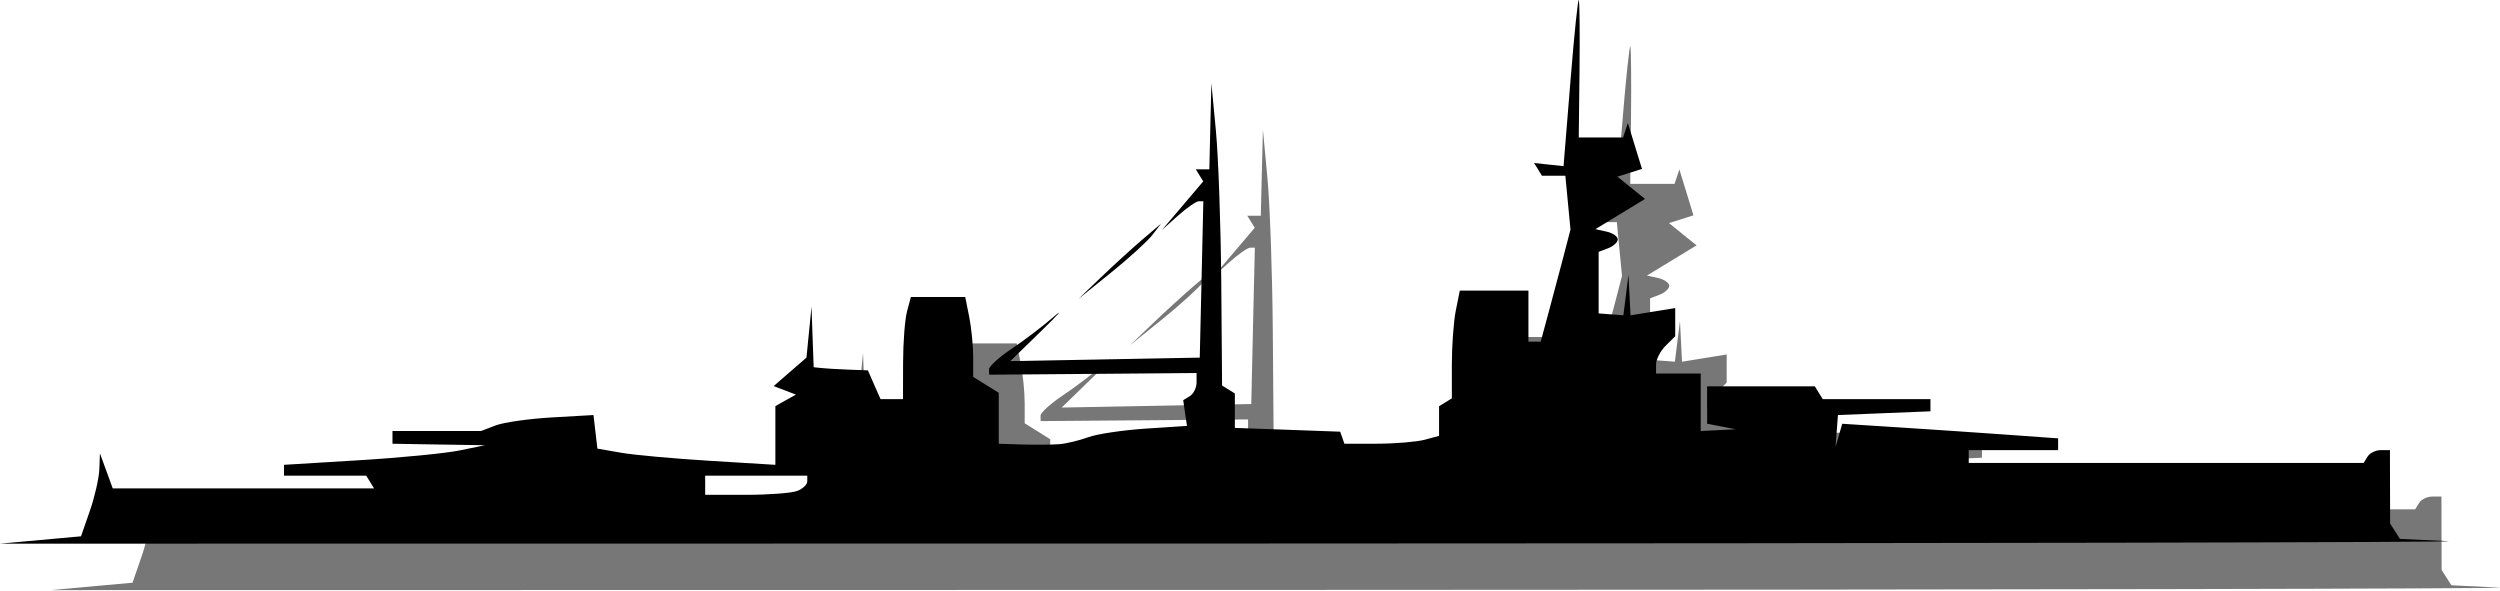
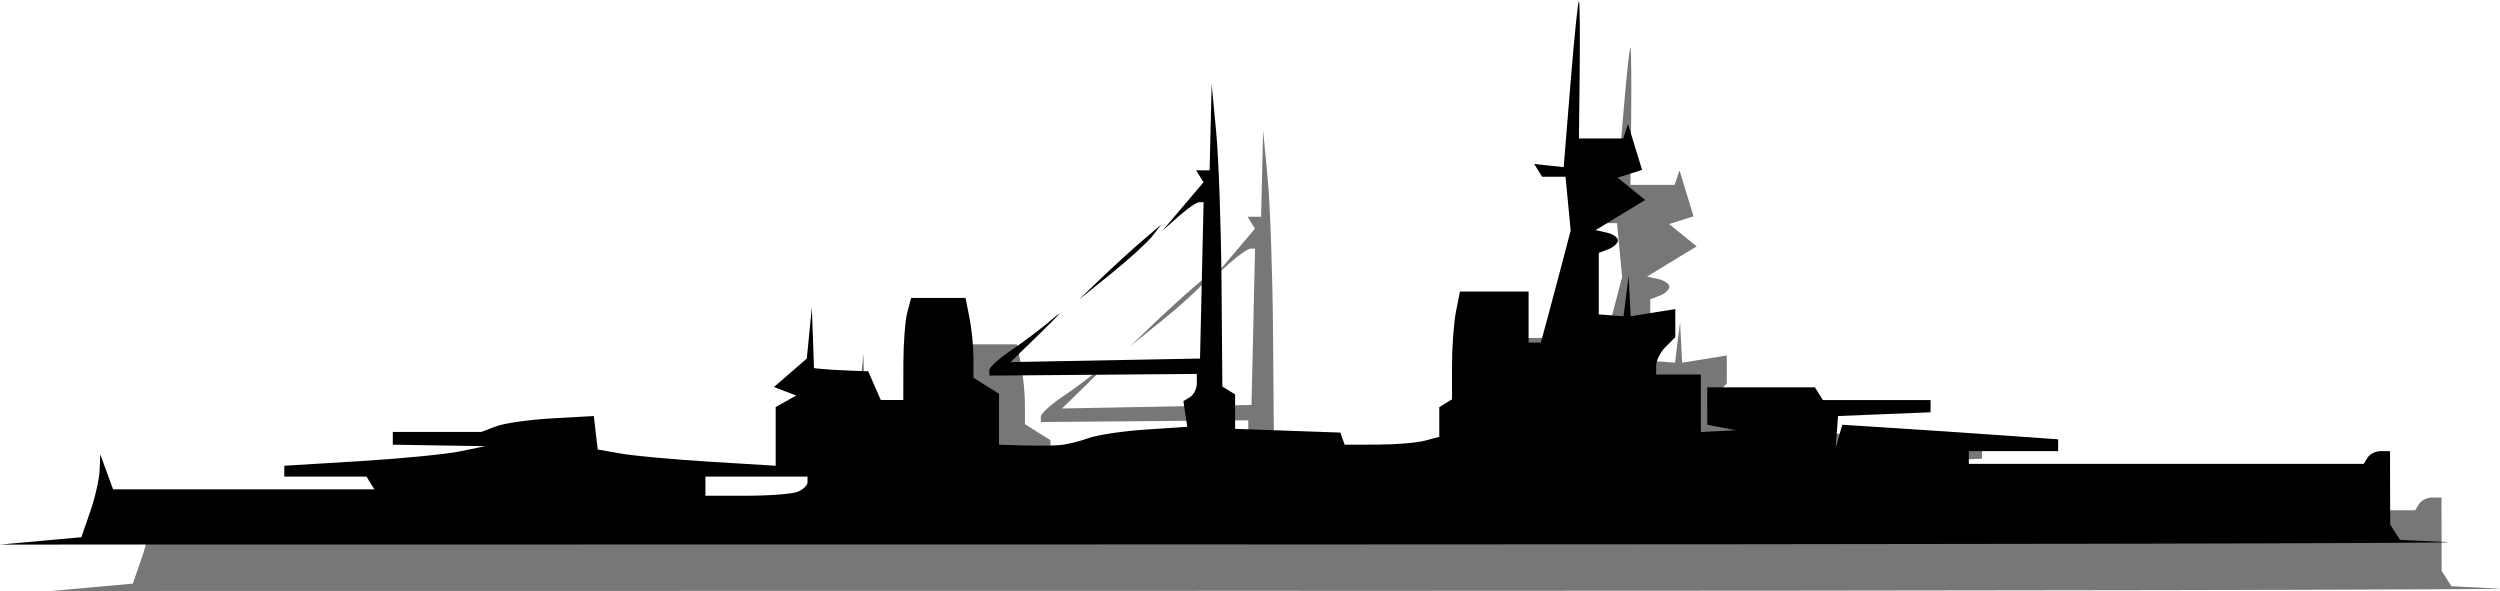
- <svg xmlns="http://www.w3.org/2000/svg" id="svg2" version="1.1" width="52.423" height="12.374">
+ <svg xmlns="http://www.w3.org/2000/svg" id="svg2" version="1.1" width="124.391" height="29.405">
  <defs id="defs6">
    </defs>
-   <path style="fill:#000000;fill-opacity:0.533" d="M 27.241,12.37 L 1.08,12.374 L 1.929,12.296 L 2.779,12.219 L 2.964,11.684 C 3.066,11.389 3.156,10.998 3.163,10.814 L 3.175,10.479 L 3.31,10.847 L 3.444,11.215 L 6.184,11.215 L 8.924,11.215 L 8.841,11.082 L 8.759,10.948 L 7.897,10.948 L 7.035,10.948 L 7.035,10.834 L 7.035,10.72 L 8.607,10.625 C 9.472,10.572 10.42,10.48 10.715,10.419 L 11.25,10.309 L 10.28,10.294 L 9.31,10.279 L 9.31,10.145 L 9.31,10.011 L 10.238,10.011 L 11.166,10.011 L 11.476,9.893 C 11.647,9.828 12.177,9.753 12.656,9.726 L 13.525,9.676 L 13.566,10.028 L 13.606,10.38 L 14.101,10.466 C 14.373,10.514 15.213,10.591 15.967,10.637 L 17.339,10.72 L 17.339,10.105 L 17.339,9.489 L 17.554,9.368 L 17.77,9.248 L 17.536,9.158 L 17.303,9.069 L 17.647,8.771 L 17.991,8.472 L 18.044,7.937 L 18.097,7.401 L 18.119,8.037 L 18.142,8.673 L 18.309,8.691 C 18.401,8.701 18.657,8.716 18.878,8.724 L 19.279,8.74 L 19.411,9.041 L 19.543,9.342 L 19.779,9.342 L 20.015,9.342 L 20.017,8.572 C 20.018,8.149 20.055,7.667 20.1,7.502 L 20.18,7.201 L 20.75,7.201 L 21.32,7.201 L 21.404,7.619 C 21.45,7.849 21.487,8.226 21.487,8.457 L 21.487,8.876 L 21.755,9.043 L 22.022,9.21 L 22.022,9.744 L 22.022,10.279 L 22.524,10.294 C 22.8,10.302 23.147,10.3 23.294,10.288 C 23.441,10.276 23.712,10.21 23.896,10.142 C 24.08,10.074 24.622,9.993 25.1,9.962 L 25.97,9.904 L 25.93,9.635 L 25.89,9.366 L 26.031,9.279 C 26.108,9.231 26.171,9.103 26.171,8.994 L 26.171,8.795 L 23.996,8.813 L 21.822,8.83 L 21.819,8.718 C 21.817,8.656 22.028,8.464 22.287,8.291 C 22.546,8.119 22.943,7.817 23.168,7.622 C 23.393,7.427 23.282,7.555 22.92,7.907 L 22.263,8.546 L 24.251,8.509 L 26.238,8.472 L 26.275,6.833 L 26.313,5.193 L 26.217,5.193 C 26.164,5.193 25.969,5.329 25.783,5.495 L 25.445,5.796 L 25.878,5.286 L 26.311,4.776 L 26.233,4.65 L 26.155,4.524 L 26.297,4.524 L 26.438,4.524 L 26.46,3.621 L 26.482,2.718 L 26.576,3.721 C 26.629,4.273 26.679,5.7 26.689,6.892 L 26.706,9.058 L 26.84,9.141 L 26.974,9.224 L 26.974,9.585 L 26.974,9.946 L 28.078,9.986 L 29.182,10.025 L 29.226,10.152 L 29.271,10.279 L 29.962,10.277 C 30.343,10.276 30.789,10.239 30.955,10.194 L 31.256,10.114 L 31.256,9.803 L 31.256,9.491 L 31.39,9.409 L 31.524,9.326 L 31.524,8.615 C 31.524,8.223 31.561,7.715 31.607,7.485 L 31.691,7.067 L 32.41,7.067 L 33.129,7.067 L 33.129,7.602 L 33.129,8.137 L 33.258,8.137 L 33.387,8.137 L 33.541,7.569 C 33.626,7.256 33.766,6.727 33.854,6.393 L 34.012,5.787 L 33.958,5.223 L 33.904,4.658 L 33.659,4.658 L 33.413,4.658 L 33.33,4.525 L 33.248,4.391 L 33.557,4.424 L 33.865,4.457 L 34.012,2.651 C 34.093,1.657 34.172,0.905 34.188,0.978 C 34.203,1.052 34.209,1.729 34.201,2.484 L 34.185,3.855 L 34.65,3.855 L 35.114,3.855 L 35.165,3.704 L 35.215,3.553 L 35.363,4.034 L 35.51,4.515 L 35.254,4.597 L 34.998,4.678 L 35.286,4.912 L 35.575,5.145 L 35.055,5.462 L 34.535,5.778 L 34.769,5.83 C 34.898,5.859 35.003,5.932 35.003,5.992 C 35.003,6.052 34.913,6.136 34.802,6.179 L 34.601,6.256 L 34.601,6.9 L 34.601,7.545 L 34.861,7.565 L 35.121,7.584 L 35.174,7.158 L 35.228,6.732 L 35.249,7.159 L 35.271,7.585 L 35.739,7.509 L 36.207,7.433 L 36.207,7.728 L 36.207,8.023 L 36.007,8.224 C 35.896,8.334 35.806,8.51 35.806,8.615 L 35.806,8.807 L 36.274,8.807 L 36.743,8.807 L 36.743,9.409 L 36.743,10.011 L 37.111,9.993 L 37.479,9.975 L 37.177,9.917 L 36.876,9.859 L 36.876,9.466 L 36.876,9.074 L 38.006,9.074 L 39.136,9.074 L 39.218,9.208 L 39.301,9.342 L 40.43,9.342 L 41.56,9.342 L 41.56,9.47 L 41.56,9.598 L 40.59,9.637 L 39.62,9.676 L 39.595,10.011 L 39.57,10.346 L 39.64,10.102 L 39.71,9.859 L 40.869,9.933 C 41.507,9.974 42.525,10.043 43.132,10.086 L 44.236,10.165 L 44.236,10.289 L 44.236,10.412 L 43.3,10.412 L 42.363,10.412 L 42.363,10.546 L 42.363,10.68 L 46.503,10.68 L 50.644,10.68 L 50.727,10.546 C 50.772,10.473 50.896,10.412 51.002,10.412 L 51.195,10.412 L 51.197,11.182 L 51.199,11.951 L 51.301,12.112 L 51.404,12.273 L 52.403,12.32 C 52.953,12.345 41.63,12.368 27.241,12.37 z M 16.726,11.349 C 17.198,11.349 17.68,11.313 17.796,11.268 C 17.913,11.223 18.008,11.133 18.008,11.067 L 18.008,10.948 L 16.937,10.948 L 15.867,10.948 L 15.867,11.148 L 15.867,11.349 L 16.726,11.349 z M 24.378,6.689 L 23.695,7.24 L 24.169,6.786 C 24.43,6.536 24.82,6.18 25.035,5.996 L 25.427,5.662 L 25.244,5.9 C 25.143,6.031 24.753,6.386 24.378,6.689 z" id="shadow" />
-   <path id="hull" d="M 26.162,11.397 L 0,11.4 L 0.85,11.323 L 1.699,11.246 L 1.885,10.71 C 1.987,10.416 2.076,10.025 2.083,9.841 L 2.095,9.506 L 2.23,9.874 L 2.364,10.242 L 5.104,10.242 L 7.844,10.242 L 7.762,10.108 L 7.679,9.974 L 6.817,9.974 L 5.955,9.974 L 5.955,9.861 L 5.955,9.747 L 7.527,9.651 C 8.392,9.599 9.341,9.506 9.635,9.446 L 10.17,9.336 L 9.2,9.321 L 8.23,9.305 L 8.23,9.172 L 8.23,9.038 L 9.158,9.038 L 10.086,9.038 L 10.396,8.92 C 10.567,8.855 11.098,8.78 11.576,8.753 L 12.445,8.703 L 12.486,9.055 L 12.527,9.407 L 13.021,9.493 C 13.293,9.541 14.133,9.617 14.887,9.663 L 16.259,9.747 L 16.259,9.131 L 16.259,8.516 L 16.474,8.395 L 16.69,8.275 L 16.457,8.185 L 16.223,8.096 L 16.567,7.797 L 16.911,7.499 L 16.964,6.964 L 17.017,6.428 L 17.039,7.064 L 17.062,7.7 L 17.229,7.718 C 17.321,7.728 17.577,7.743 17.798,7.751 L 18.199,7.766 L 18.331,8.068 L 18.464,8.369 L 18.699,8.369 L 18.935,8.369 L 18.937,7.599 C 18.938,7.176 18.975,6.694 19.02,6.529 L 19.1,6.228 L 19.67,6.228 L 20.24,6.228 L 20.324,6.646 C 20.37,6.876 20.407,7.253 20.407,7.483 L 20.407,7.903 L 20.675,8.07 L 20.943,8.237 L 20.943,8.771 L 20.943,9.305 L 21.445,9.321 C 21.721,9.329 22.067,9.326 22.214,9.314 C 22.361,9.302 22.632,9.237 22.816,9.169 C 23,9.101 23.542,9.02 24.021,8.988 L 24.89,8.931 L 24.85,8.662 L 24.811,8.392 L 24.951,8.306 C 25.028,8.258 25.091,8.13 25.091,8.021 L 25.091,7.822 L 22.917,7.84 L 20.742,7.857 L 20.739,7.745 C 20.738,7.683 20.948,7.491 21.207,7.318 C 21.467,7.145 21.863,6.844 22.088,6.649 C 22.313,6.454 22.202,6.582 21.841,6.934 L 21.184,7.573 L 23.171,7.536 L 25.158,7.499 L 25.196,5.86 L 25.233,4.22 L 25.137,4.22 C 25.085,4.22 24.889,4.356 24.703,4.521 L 24.365,4.822 L 24.798,4.313 L 25.231,3.803 L 25.153,3.677 L 25.075,3.551 L 25.217,3.551 L 25.359,3.551 L 25.38,2.648 L 25.402,1.745 L 25.497,2.748 C 25.549,3.3 25.599,4.727 25.609,5.919 L 25.626,8.085 L 25.76,8.168 L 25.894,8.251 L 25.894,8.612 L 25.894,8.973 L 26.998,9.012 L 28.102,9.052 L 28.147,9.178 L 28.191,9.305 L 28.883,9.304 C 29.263,9.303 29.71,9.265 29.875,9.221 L 30.176,9.14 L 30.176,8.829 L 30.176,8.518 L 30.31,8.436 L 30.444,8.353 L 30.444,7.641 C 30.444,7.25 30.481,6.742 30.527,6.512 L 30.611,6.094 L 31.33,6.094 L 32.05,6.094 L 32.05,6.629 L 32.05,7.164 L 32.178,7.164 L 32.307,7.164 L 32.461,6.596 C 32.546,6.283 32.687,5.754 32.774,5.42 L 32.932,4.814 L 32.878,4.249 L 32.824,3.685 L 32.579,3.685 L 32.333,3.685 L 32.251,3.551 L 32.168,3.418 L 32.477,3.451 L 32.786,3.484 L 32.933,1.678 C 33.013,0.684 33.092,-0.069 33.108,0.005 C 33.124,0.079 33.129,0.756 33.121,1.51 L 33.105,2.882 L 33.57,2.882 L 34.035,2.882 L 34.085,2.731 L 34.135,2.58 L 34.283,3.061 L 34.431,3.542 L 34.174,3.623 L 33.918,3.705 L 34.206,3.938 L 34.495,4.172 L 33.975,4.488 L 33.455,4.805 L 33.689,4.857 C 33.818,4.885 33.923,4.958 33.923,5.019 C 33.923,5.079 33.833,5.163 33.722,5.205 L 33.522,5.282 L 33.522,5.927 L 33.522,6.572 L 33.782,6.592 L 34.041,6.611 L 34.095,6.185 L 34.148,5.759 L 34.169,6.186 L 34.191,6.612 L 34.659,6.536 L 35.128,6.46 L 35.128,6.755 L 35.128,7.05 L 34.927,7.25 C 34.816,7.361 34.726,7.537 34.726,7.642 L 34.726,7.833 L 35.194,7.833 L 35.663,7.833 L 35.663,8.436 L 35.663,9.038 L 36.031,9.02 L 36.399,9.001 L 36.098,8.943 L 35.797,8.885 L 35.797,8.493 L 35.797,8.101 L 36.926,8.101 L 38.056,8.101 L 38.138,8.235 L 38.221,8.369 L 39.351,8.369 L 40.48,8.369 L 40.48,8.497 L 40.48,8.625 L 39.51,8.664 L 38.54,8.703 L 38.515,9.038 L 38.49,9.372 L 38.56,9.129 L 38.63,8.886 L 39.789,8.96 C 40.427,9.001 41.445,9.069 42.053,9.113 L 43.157,9.192 L 43.157,9.316 L 43.157,9.439 L 42.22,9.439 L 41.283,9.439 L 41.283,9.573 L 41.283,9.707 L 45.424,9.707 L 49.564,9.707 L 49.647,9.573 C 49.692,9.499 49.816,9.439 49.922,9.439 L 50.115,9.439 L 50.117,10.209 L 50.119,10.978 L 50.222,11.139 L 50.324,11.3 L 51.324,11.347 C 51.873,11.372 40.551,11.395 26.162,11.397 z M 15.646,10.376 C 16.118,10.376 16.6,10.339 16.716,10.295 C 16.833,10.25 16.928,10.16 16.928,10.094 L 16.928,9.974 L 15.858,9.974 L 14.787,9.974 L 14.787,10.175 L 14.787,10.376 L 15.646,10.376 z M 23.298,5.716 L 22.615,6.267 L 23.09,5.812 C 23.35,5.562 23.74,5.207 23.955,5.023 L 24.347,4.689 L 24.164,4.927 C 24.063,5.058 23.674,5.413 23.298,5.716 z" style="fill:#000000;fill-opacity:1;stroke:#000000;stroke-width:0;stroke-miterlimit:4;stroke-opacity:1;stroke-dasharray:none" />
+   <path style="fill:#000000;fill-opacity:0.533" d="m 64.648,29.397 -62.07,0.008 2.016,-0.183 2.016,-0.183 0.44,-1.27 C 7.292,27.07 7.503,26.141 7.519,25.705 l 0.03,-0.794 0.319,0.873 0.319,0.873 6.501,0 6.501,0 -0.196,-0.317 -0.196,-0.317 -2.045,0 -2.045,0 0,-0.27 0,-0.27 3.731,-0.227 c 2.052,-0.125 4.302,-0.344 5.001,-0.487 l 1.27,-0.26 -2.302,-0.037 -2.302,-0.037 0,-0.317 0,-0.317 2.202,0 2.202,0 0.736,-0.28 c 0.405,-0.154 1.664,-0.333 2.799,-0.397 l 2.063,-0.117 0.097,0.834 0.097,0.834 1.173,0.205 c 0.645,0.113 2.638,0.295 4.428,0.404 l 3.254,0.199 0,-1.461 0,-1.461 0.511,-0.286 0.511,-0.286 -0.553,-0.212 -0.553,-0.212 0.816,-0.708 0.816,-0.708 0.126,-1.27 0.126,-1.27 0.053,1.508 0.053,1.508 0.397,0.043 c 0.218,0.024 0.825,0.059 1.349,0.079 l 0.952,0.037 0.313,0.714 0.313,0.714 0.56,0 0.56,0 0.004,-1.826 c 0.002,-1.004 0.09,-2.147 0.196,-2.54 l 0.191,-0.714 1.352,0 1.352,0 0.198,0.992 c 0.109,0.546 0.198,1.44 0.198,1.987 l 0,0.995 0.635,0.397 0.635,0.397 0,1.267 0,1.267 1.191,0.037 c 0.655,0.02 1.476,0.013 1.826,-0.015 0.349,-0.028 0.992,-0.184 1.429,-0.345 0.437,-0.161 1.722,-0.354 2.857,-0.429 l 2.064,-0.136 -0.095,-0.639 -0.095,-0.639 0.333,-0.206 c 0.183,-0.113 0.333,-0.418 0.333,-0.677 l 0,-0.471 -5.159,0.042 -5.159,0.042 -0.007,-0.266 c -0.004,-0.146 0.496,-0.602 1.111,-1.012 0.615,-0.41 1.555,-1.125 2.09,-1.587 0.534,-0.463 0.27,-0.159 -0.587,0.675 l -1.559,1.517 4.715,-0.088 4.715,-0.088 0.089,-3.889 0.089,-3.889 -0.227,0 c -0.125,0 -0.589,0.321 -1.03,0.714 l -0.802,0.714 1.027,-1.21 1.027,-1.21 -0.184,-0.298 -0.184,-0.298 0.336,0 0.336,0 0.051,-2.143 0.051,-2.143 0.225,2.381 c 0.124,1.31 0.243,4.694 0.266,7.522 l 0.041,5.141 0.317,0.196 0.317,0.196 0,0.857 0,0.857 2.619,0.093 2.619,0.093 0.106,0.301 0.106,0.301 1.64,-0.004 c 0.902,-0.002 1.962,-0.09 2.355,-0.196 l 0.714,-0.191 0,-0.738 0,-0.738 0.317,-0.196 0.317,-0.196 0,-1.688 c 0,-0.928 0.089,-2.134 0.198,-2.68 l 0.198,-0.992 1.707,0 1.707,0 0,1.27 0,1.27 0.305,0 0.305,0 0.366,-1.349 c 0.201,-0.742 0.535,-1.997 0.742,-2.788 l 0.376,-1.439 -0.128,-1.339 -0.128,-1.339 -0.583,0 -0.583,0 -0.196,-0.317 -0.196,-0.317 0.733,0.079 0.733,0.079 0.349,-4.286 c 0.192,-2.357 0.379,-4.143 0.416,-3.969 0.037,0.175 0.051,1.782 0.031,3.572 l -0.037,3.254 1.102,0 1.102,0 0.119,-0.358 0.119,-0.358 0.35,1.141 0.35,1.141 -0.608,0.193 -0.608,0.193 0.685,0.555 0.685,0.555 -1.234,0.75 -1.234,0.75 0.556,0.124 c 0.306,0.068 0.556,0.241 0.556,0.384 0,0.143 -0.214,0.342 -0.476,0.443 l -0.476,0.183 0,1.53 0,1.53 0.616,0.046 0.616,0.046 0.126,-1.011 0.126,-1.011 0.051,1.012 0.051,1.012 1.111,-0.18 1.111,-0.18 0,0.699 0,0.699 -0.476,0.476 c -0.262,0.262 -0.476,0.68 -0.476,0.93 l 0,0.454 1.111,0 1.111,0 0,1.429 0,1.429 0.873,-0.043 0.873,-0.043 -0.714,-0.138 -0.714,-0.138 0,-0.93 0,-0.93 2.68,0 2.68,0 0.196,0.317 0.196,0.317 2.68,0 2.68,0 0,0.304 0,0.304 -2.302,0.093 -2.302,0.093 -0.059,0.794 -0.059,0.794 0.165,-0.577 0.165,-0.577 2.751,0.176 c 1.513,0.097 3.929,0.26 5.37,0.363 l 2.619,0.187 0,0.293 0,0.293 -2.222,0 -2.222,0 0,0.317 0,0.317 9.824,0 9.824,0 0.196,-0.317 c 0.108,-0.175 0.402,-0.317 0.654,-0.317 l 0.458,0 0.005,1.826 0.005,1.826 0.243,0.382 0.243,0.382 2.372,0.111 c 1.305,0.061 -25.559,0.115 -59.698,0.119 z M 39.699,26.975 c 1.121,0 2.264,-0.087 2.54,-0.193 0.276,-0.106 0.502,-0.32 0.502,-0.476 l 0,-0.284 -2.54,0 -2.54,0 0,0.476 0,0.476 2.038,0 z m 18.155,-11.056 -1.62,1.307 1.125,-1.079 c 0.619,-0.593 1.543,-1.436 2.054,-1.872 l 0.929,-0.794 -0.434,0.565 c -0.239,0.311 -1.163,1.154 -2.054,1.872 z" id="shadow" />
+   <path id="hull" d="m 62.086,27.088 -62.07,0.008 2.016,-0.183 2.016,-0.183 0.44,-1.27 c 0.242,-0.698 0.454,-1.627 0.47,-2.064 l 0.03,-0.794 0.319,0.873 0.319,0.873 6.501,0 6.501,0 -0.196,-0.317 -0.196,-0.317 -2.045,0 -2.045,0 0,-0.27 0,-0.27 3.731,-0.227 c 2.052,-0.125 4.302,-0.344 5.001,-0.487 l 1.27,-0.26 -2.302,-0.037 -2.302,-0.037 0,-0.317 0,-0.317 2.202,0 2.202,0 0.736,-0.28 c 0.405,-0.154 1.664,-0.333 2.799,-0.397 l 2.063,-0.117 0.097,0.834 0.097,0.834 1.173,0.205 c 0.645,0.113 2.638,0.295 4.428,0.404 l 3.254,0.199 0,-1.461 0,-1.461 0.511,-0.286 0.511,-0.286 -0.553,-0.212 -0.553,-0.212 0.816,-0.708 0.816,-0.708 0.126,-1.27 0.126,-1.27 0.053,1.508 0.053,1.508 0.397,0.043 c 0.218,0.024 0.825,0.059 1.349,0.079 l 0.952,0.037 0.313,0.714 0.313,0.714 0.56,0 0.56,0 0.004,-1.826 c 0.002,-1.004 0.09,-2.147 0.196,-2.54 l 0.191,-0.714 1.352,0 1.352,0 0.198,0.992 c 0.109,0.546 0.198,1.44 0.198,1.987 l 0,0.995 0.635,0.397 0.635,0.397 0,1.267 0,1.267 1.191,0.037 c 0.655,0.02 1.476,0.013 1.826,-0.015 0.349,-0.028 0.992,-0.184 1.429,-0.345 0.437,-0.161 1.722,-0.354 2.857,-0.429 l 2.064,-0.136 -0.095,-0.639 -0.095,-0.639 0.333,-0.206 c 0.183,-0.113 0.333,-0.418 0.333,-0.677 l 0,-0.471 -5.159,0.042 -5.159,0.042 -0.007,-0.266 c -0.004,-0.146 0.496,-0.602 1.111,-1.012 0.615,-0.41 1.555,-1.125 2.09,-1.587 0.534,-0.463 0.27,-0.159 -0.587,0.675 l -1.559,1.517 4.715,-0.088 4.715,-0.088 0.089,-3.889 0.089,-3.889 -0.227,0 c -0.125,0 -0.589,0.321 -1.03,0.714 l -0.802,0.714 1.027,-1.21 1.027,-1.21 -0.184,-0.298 -0.184,-0.298 0.336,0 0.336,0 0.051,-2.143 0.051,-2.143 0.225,2.381 c 0.124,1.31 0.243,4.694 0.266,7.522 l 0.041,5.141 0.317,0.196 0.317,0.196 0,0.857 0,0.857 2.619,0.093 2.619,0.093 0.106,0.301 0.106,0.301 1.64,-0.004 c 0.902,-0.002 1.962,-0.09 2.355,-0.196 l 0.714,-0.191 0,-0.738 0,-0.738 0.317,-0.196 0.317,-0.196 0,-1.688 c 0,-0.928 0.089,-2.134 0.198,-2.68 l 0.198,-0.992 1.707,0 1.707,0 0,1.27 0,1.27 0.305,0 0.305,0 0.366,-1.349 c 0.201,-0.742 0.535,-1.997 0.742,-2.788 l 0.376,-1.439 -0.128,-1.339 -0.128,-1.339 -0.583,0 -0.583,0 -0.196,-0.317 -0.196,-0.317 0.733,0.079 0.733,0.079 0.349,-4.286 c 0.192,-2.357 0.379,-4.143 0.416,-3.969 0.037,0.175 0.051,1.782 0.031,3.572 l -0.037,3.254 1.102,0 1.102,0 0.119,-0.358 0.119,-0.358 0.35,1.141 0.35,1.141 -0.608,0.193 -0.608,0.193 0.685,0.555 0.685,0.555 -1.234,0.75 -1.234,0.75 0.556,0.124 c 0.306,0.068 0.556,0.241 0.556,0.384 0,0.143 -0.214,0.342 -0.476,0.443 l -0.476,0.183 0,1.53 0,1.53 0.616,0.046 0.616,0.046 0.126,-1.011 0.126,-1.011 0.051,1.012 0.051,1.012 1.111,-0.18 1.111,-0.18 0,0.699 0,0.699 -0.476,0.476 c -0.262,0.262 -0.476,0.68 -0.476,0.93 l 0,0.454 1.111,0 1.111,0 0,1.429 0,1.429 0.873,-0.043 0.873,-0.043 -0.714,-0.138 -0.714,-0.138 0,-0.93 0,-0.93 2.68,0 2.68,0 0.196,0.317 0.196,0.317 2.68,0 2.68,0 0,0.304 0,0.304 -2.302,0.093 -2.302,0.093 -0.059,0.794 -0.059,0.794 0.165,-0.577 0.165,-0.577 2.751,0.176 c 1.513,0.097 3.929,0.26 5.37,0.363 l 2.619,0.187 0,0.293 0,0.293 -2.222,0 -2.222,0 0,0.317 0,0.317 9.824,0 9.824,0 0.196,-0.317 c 0.108,-0.175 0.402,-0.317 0.654,-0.317 l 0.458,0 0.005,1.826 0.005,1.826 0.243,0.382 0.243,0.382 2.372,0.111 c 1.305,0.061 -25.559,0.115 -59.698,0.119 z M 37.137,24.666 c 1.121,0 2.264,-0.087 2.54,-0.193 0.276,-0.106 0.502,-0.32 0.502,-0.476 l 0,-0.284 -2.54,0 -2.54,0 0,0.476 0,0.476 2.038,0 z m 18.155,-11.056 -1.62,1.307 1.125,-1.079 c 0.619,-0.593 1.543,-1.436 2.054,-1.872 l 0.929,-0.794 -0.434,0.565 c -0.239,0.311 -1.163,1.154 -2.054,1.872 z" style="fill:#000000;fill-opacity:1;stroke:#000000;stroke-width:0;stroke-miterlimit:4;stroke-opacity:1;stroke-dasharray:none" />
</svg>
